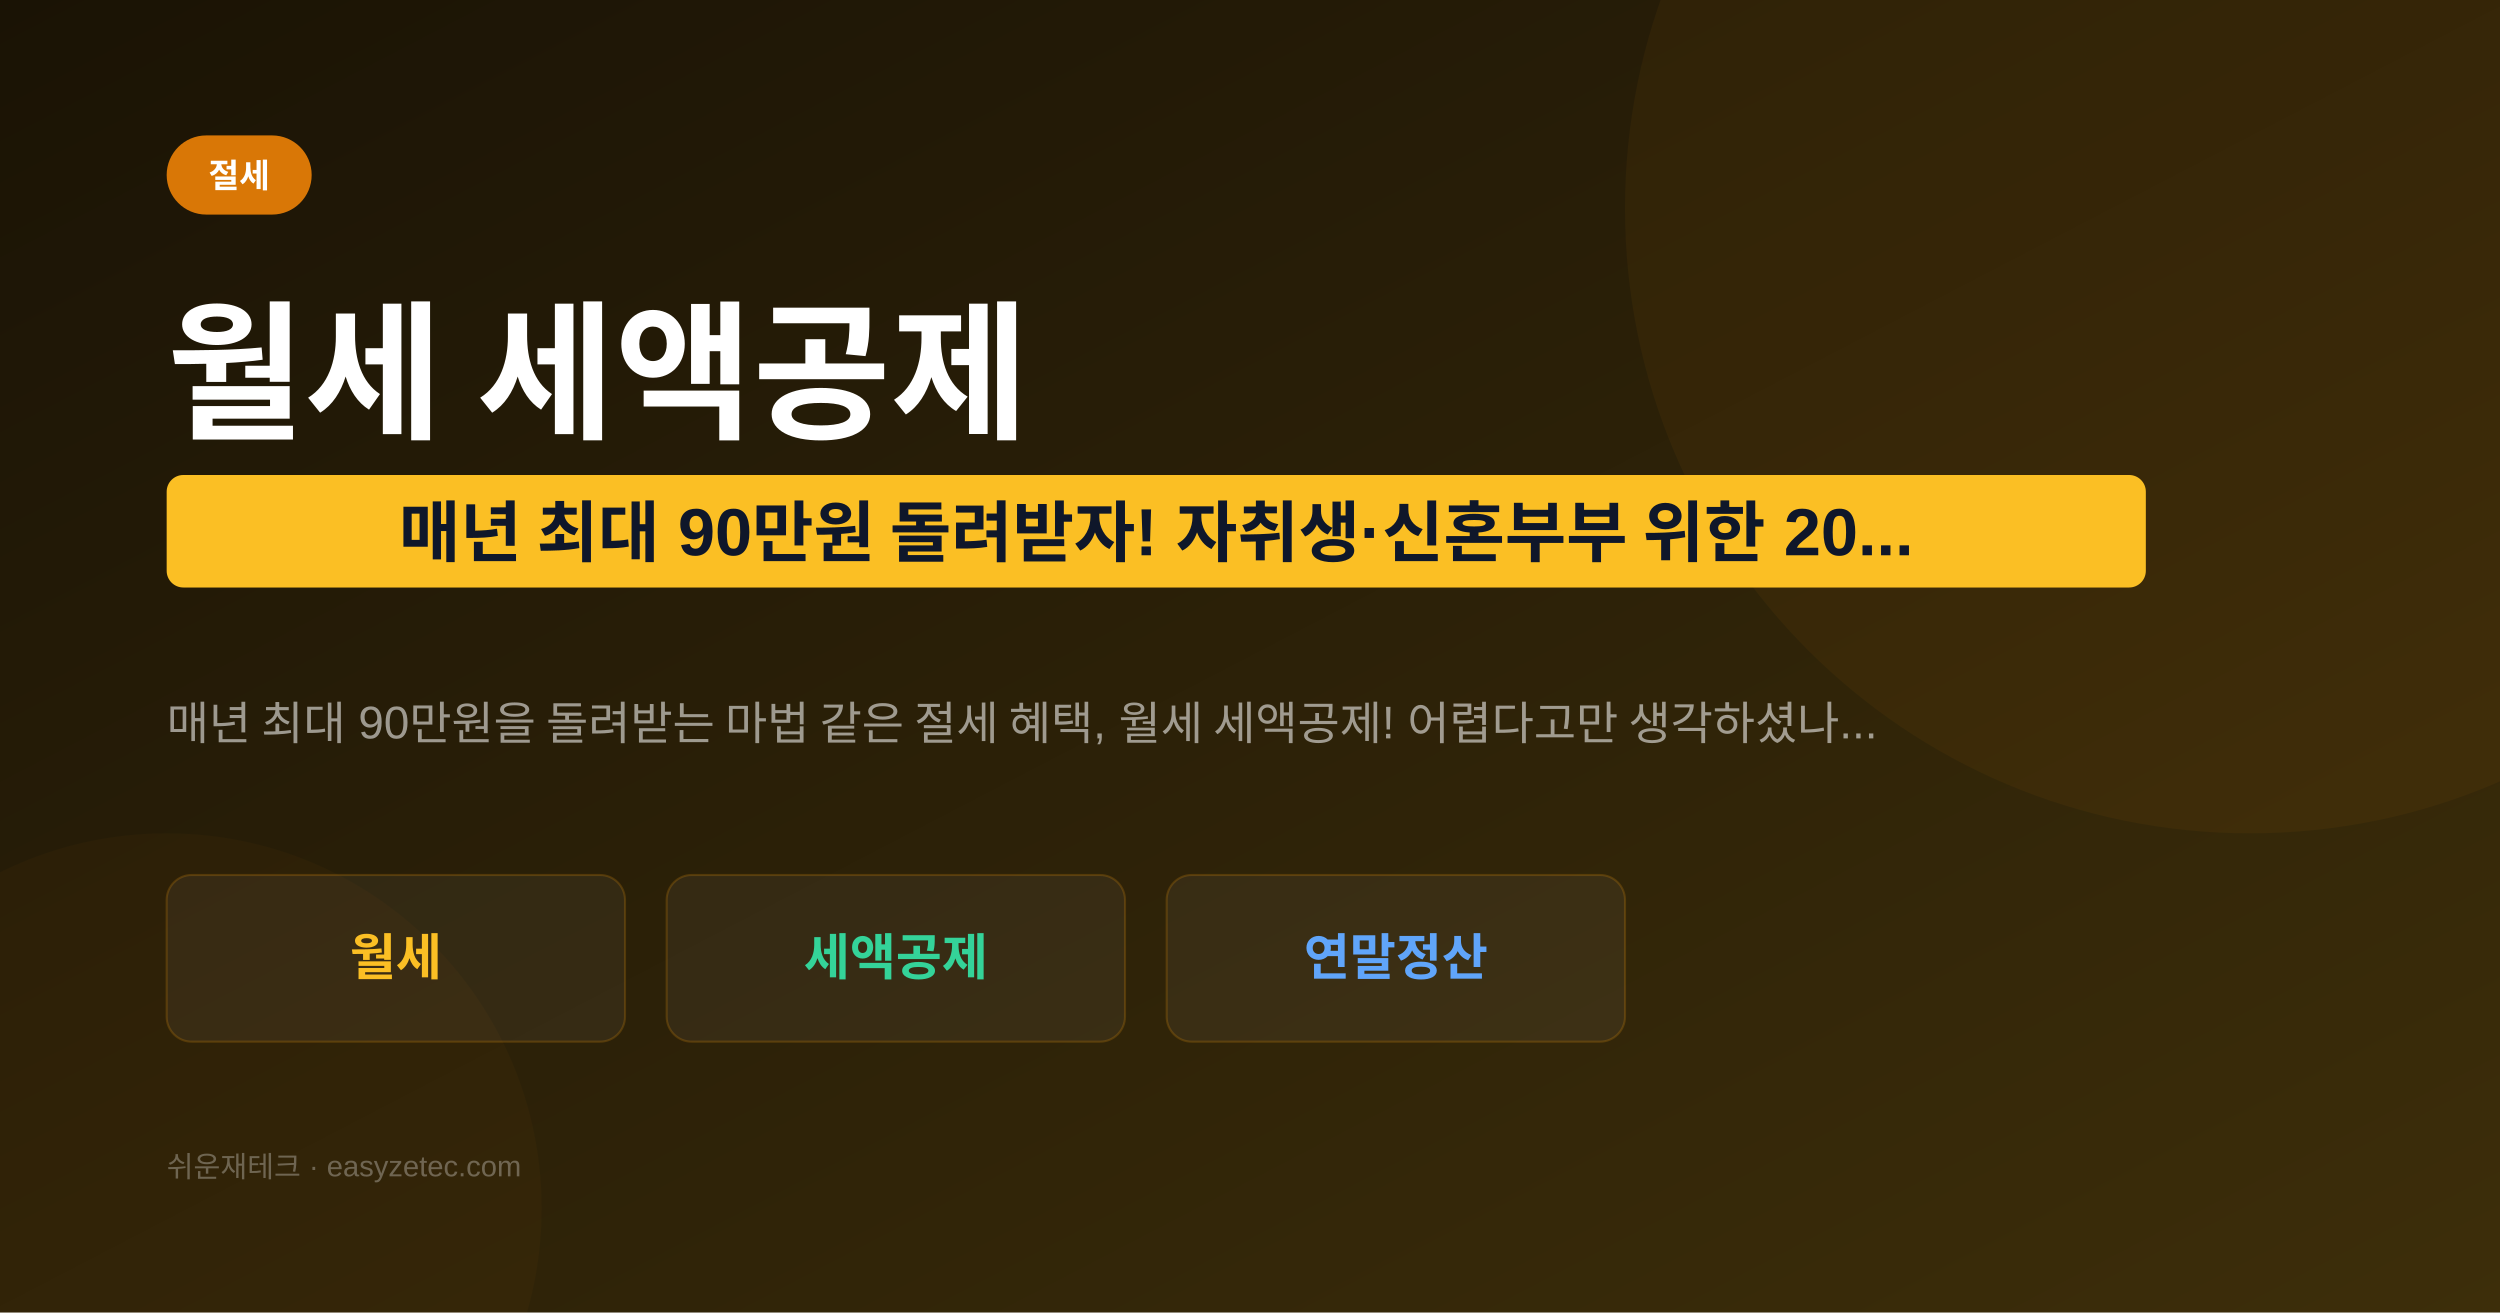
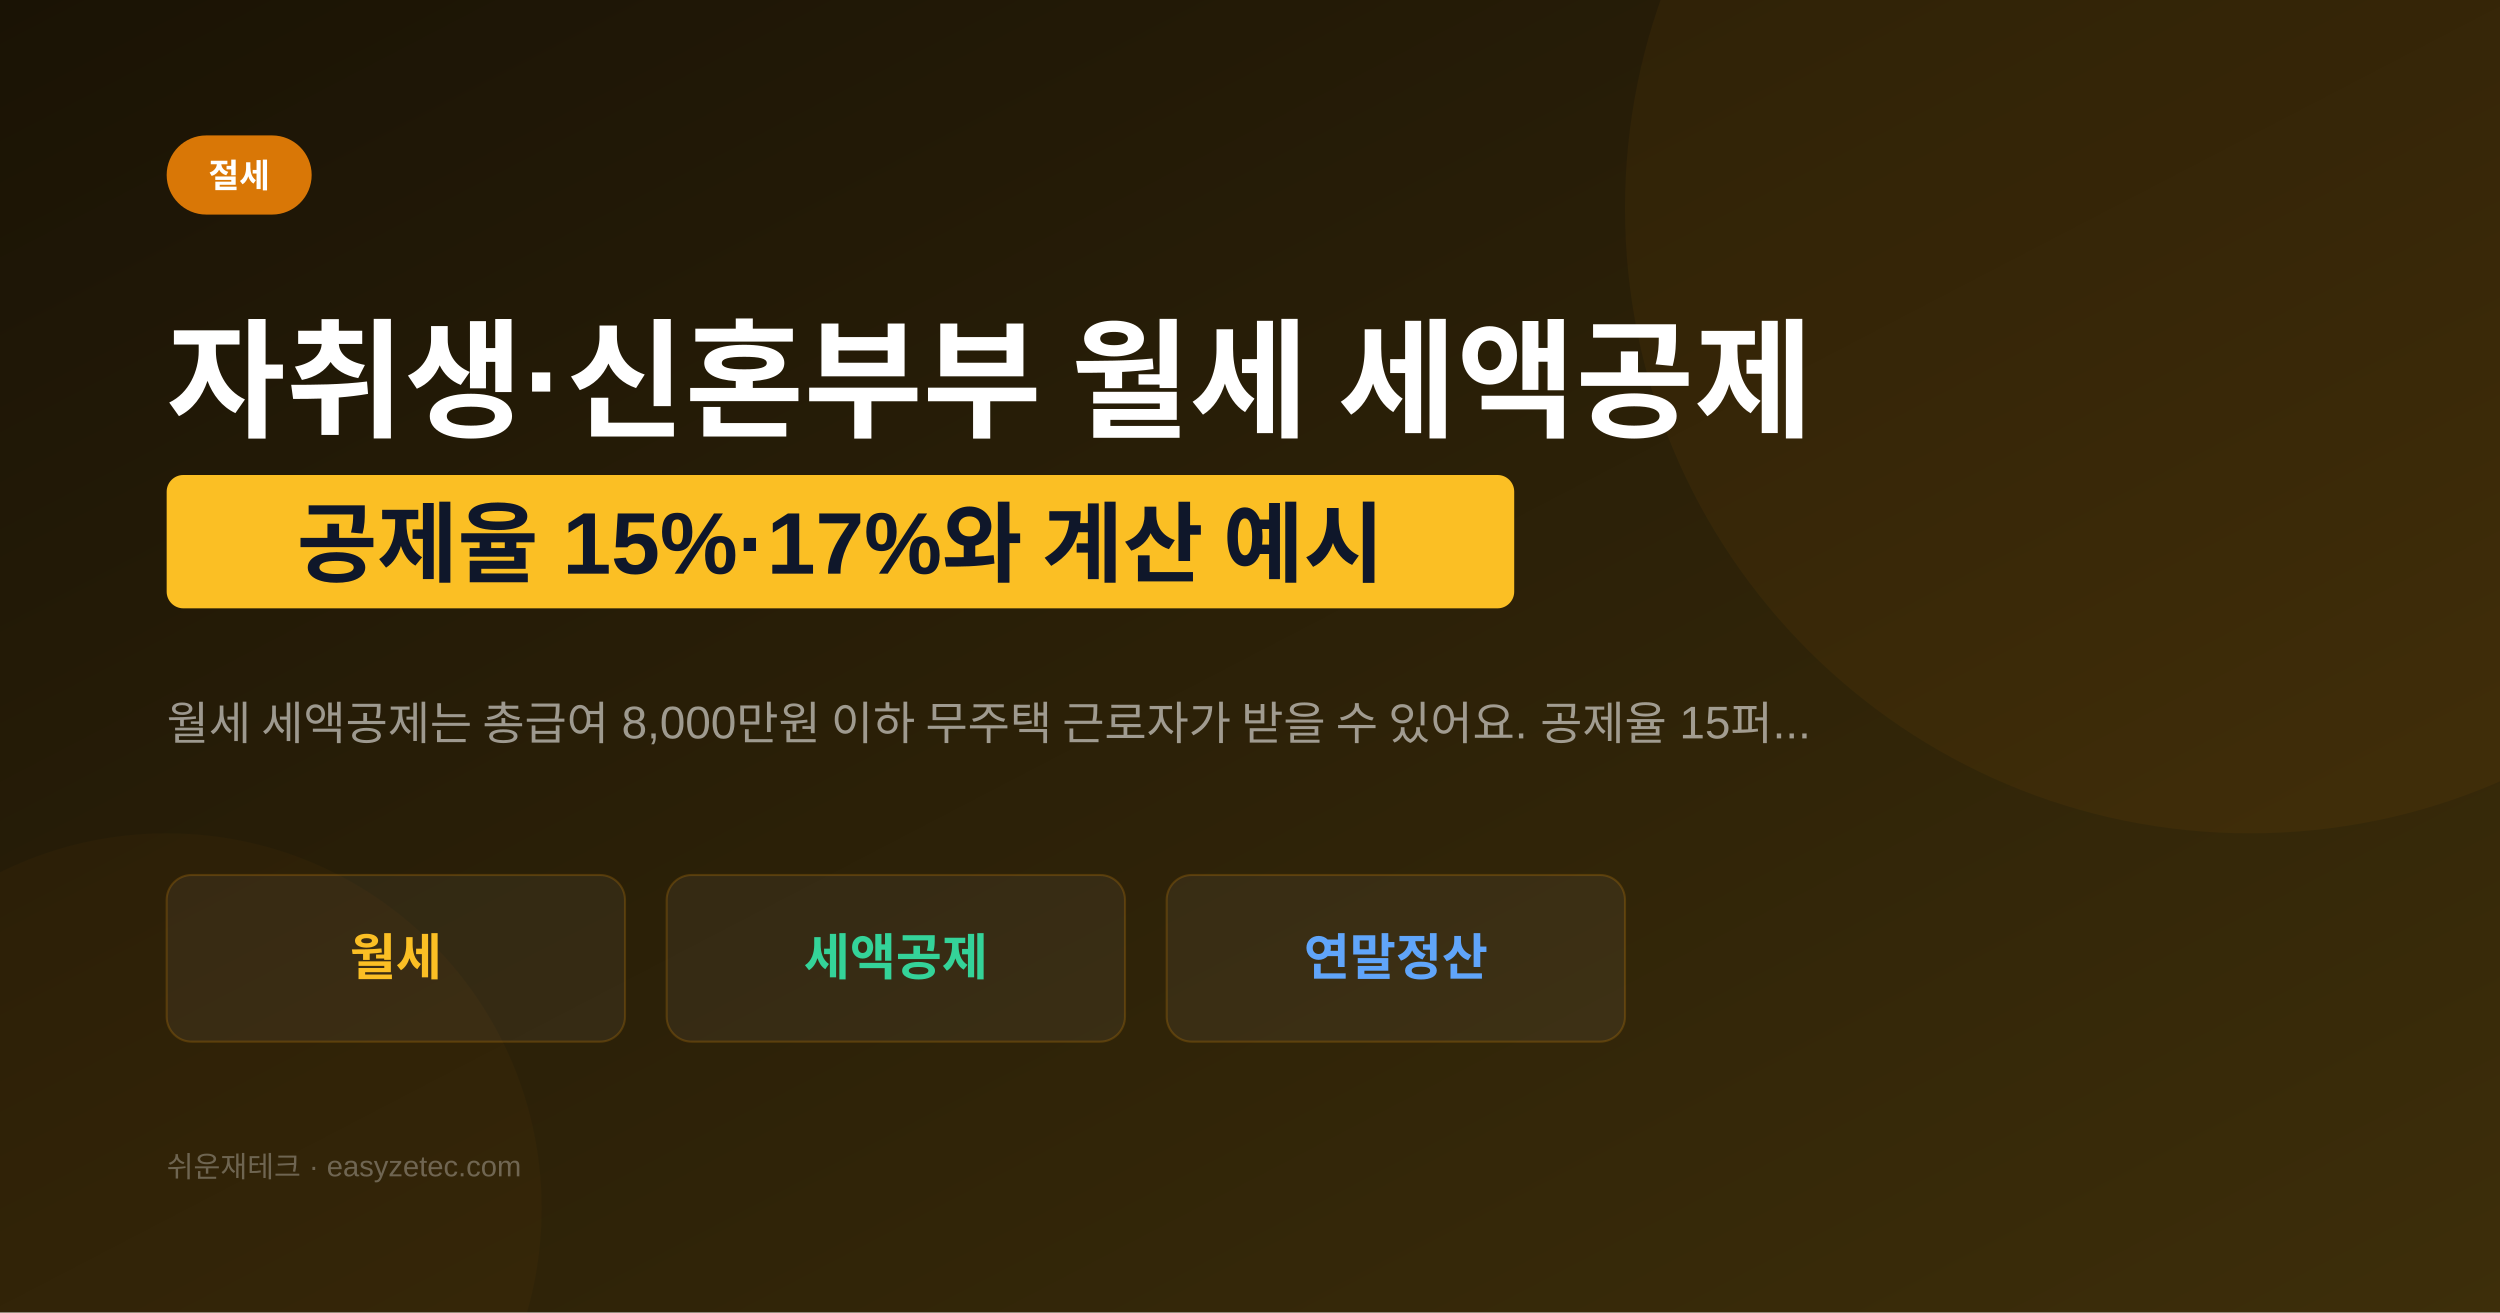
<svg xmlns="http://www.w3.org/2000/svg" width="1200" height="630" viewBox="0 0 1200 630">
  <defs>
    <linearGradient id="bg" x1="0%" y1="0%" x2="100%" y2="100%">
      <stop offset="0%" style="stop-color:#1a1305" />
      <stop offset="100%" style="stop-color:#3d2e0a" />
    </linearGradient>
  </defs>
  <rect width="1200" height="630" fill="url(#bg)" />
  <circle cx="1080" cy="100" r="300" fill="rgba(245,158,11,0.05)" />
  <circle cx="80" cy="580" r="180" fill="rgba(245,158,11,0.03)" />
  <rect x="80" y="65" width="69.6" height="38" rx="19" fill="#D97706" />
  <text x="114.8" y="90" font-family="GmarketSansTTF,Arial,sans-serif" font-size="16" font-weight="bold" fill="white" text-anchor="middle">절세</text>
-   <text x="80" y="205" font-family="GmarketSansTTF,Arial,sans-serif" font-size="72" font-weight="900" fill="white">월세 세액공제</text>
-   <rect x="80" y="228" width="950" height="54" rx="8" fill="#FBBF24" />
-   <text x="555" y="267" font-family="GmarketSansTTF,Arial,sans-serif" font-size="32" font-weight="900" fill="#0f172a" text-anchor="middle">매년 최대 90만원 돌려받자! 자취생·신혼부부 위한 20...</text>
-   <text x="80" y="355" font-family="GmarketSansTTF,Arial,sans-serif" font-size="22" fill="rgba(255,255,255,0.55)">매년 최대 90만원을 돌려받는 마법 같은 절세 혜택, 월세 세액공제! 어렵다고만 생각하셨나...</text>
+   <text x="80" y="205" font-family="GmarketSansTTF,Arial,sans-serif" font-size="62" font-weight="900" fill="white">자취생·신혼부부 월세 세액공제</text>
+   <rect x="80" y="228" width="646.82" height="64" rx="8" fill="#FBBF24" />
+   <text x="403.41" y="276" font-family="GmarketSansTTF,Arial,sans-serif" font-size="42" font-weight="900" fill="#0f172a" text-anchor="middle">공제율 15%·17%와 계산 예시</text>
+   <text x="80" y="355" font-family="GmarketSansTTF,Arial,sans-serif" font-size="22" fill="rgba(255,255,255,0.55)">월세 세액공제는 총급여 8,000만원 이하 무주택 근로자가 받을 수 있어요. 공제율 15퍼...</text>
  <rect x="80" y="420" width="220" height="80" rx="12" fill="rgba(255,255,255,0.05)" stroke="rgba(245,158,11,0.2)" stroke-width="1" />
  <text x="190" y="468" font-family="GmarketSansTTF,Arial,sans-serif" font-size="24" font-weight="900" fill="#FBBF24" text-anchor="middle">월세</text>
  <rect x="320" y="420" width="220" height="80" rx="12" fill="rgba(255,255,255,0.05)" stroke="rgba(245,158,11,0.2)" stroke-width="1" />
  <text x="430" y="468" font-family="GmarketSansTTF,Arial,sans-serif" font-size="24" font-weight="900" fill="#34D399" text-anchor="middle">세액공제</text>
  <rect x="560" y="420" width="220" height="80" rx="12" fill="rgba(255,255,255,0.05)" stroke="rgba(245,158,11,0.2)" stroke-width="1" />
  <text x="670" y="468" font-family="GmarketSansTTF,Arial,sans-serif" font-size="24" font-weight="900" fill="#60A5FA" text-anchor="middle">연말정산</text>
  <text x="80" y="565" font-family="GmarketSansTTF,Arial,sans-serif" font-size="14" fill="rgba(255,255,255,0.3)">쉬운재테크 · easyzetec.com</text>
</svg>
